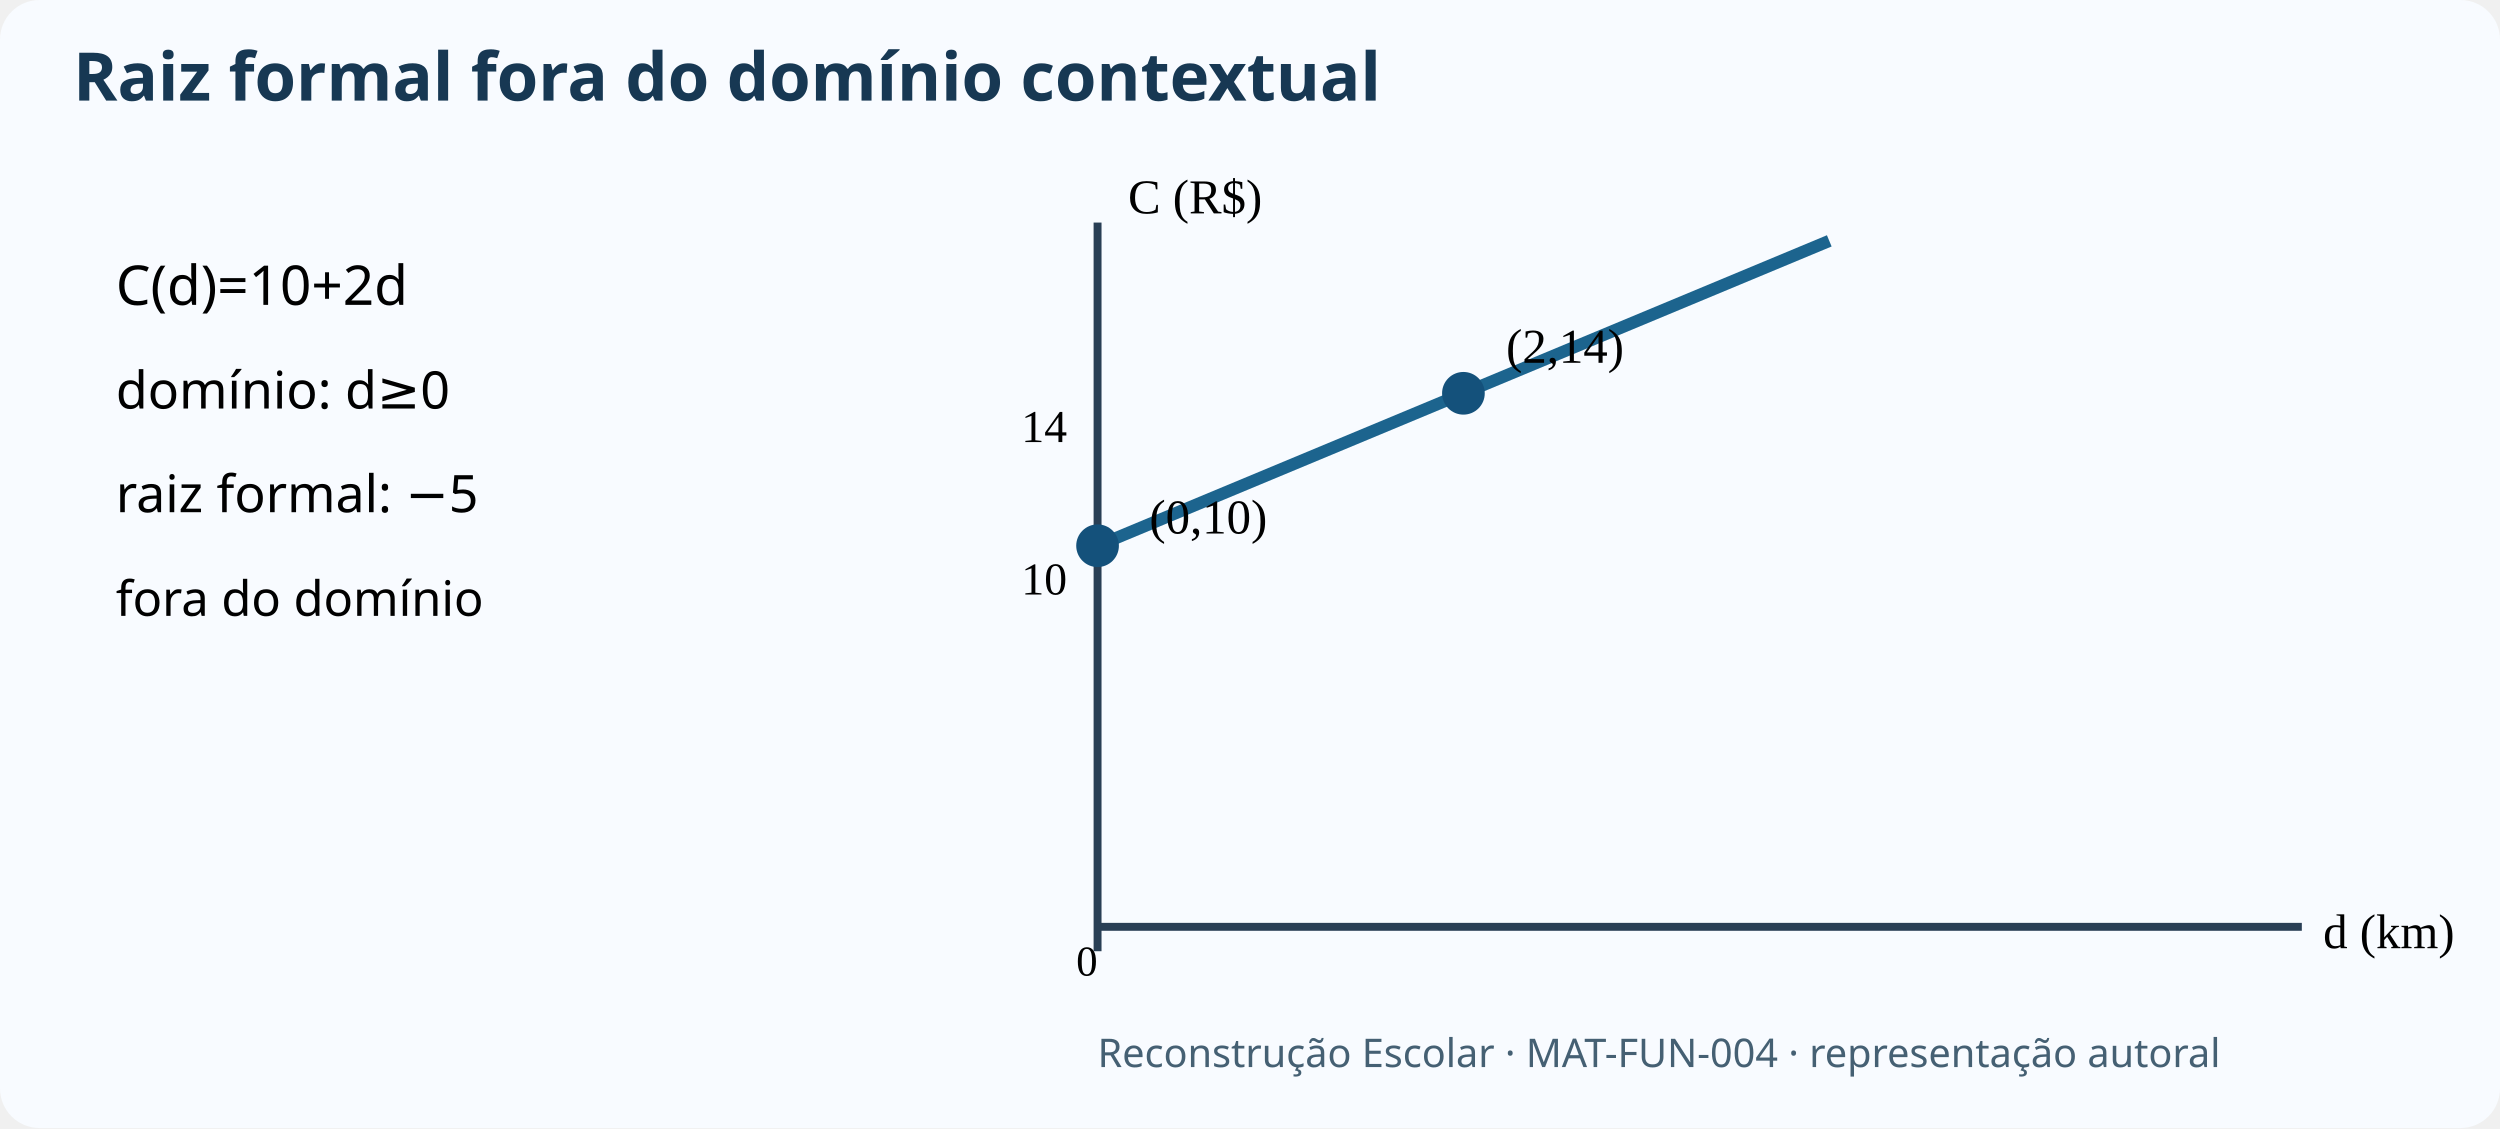
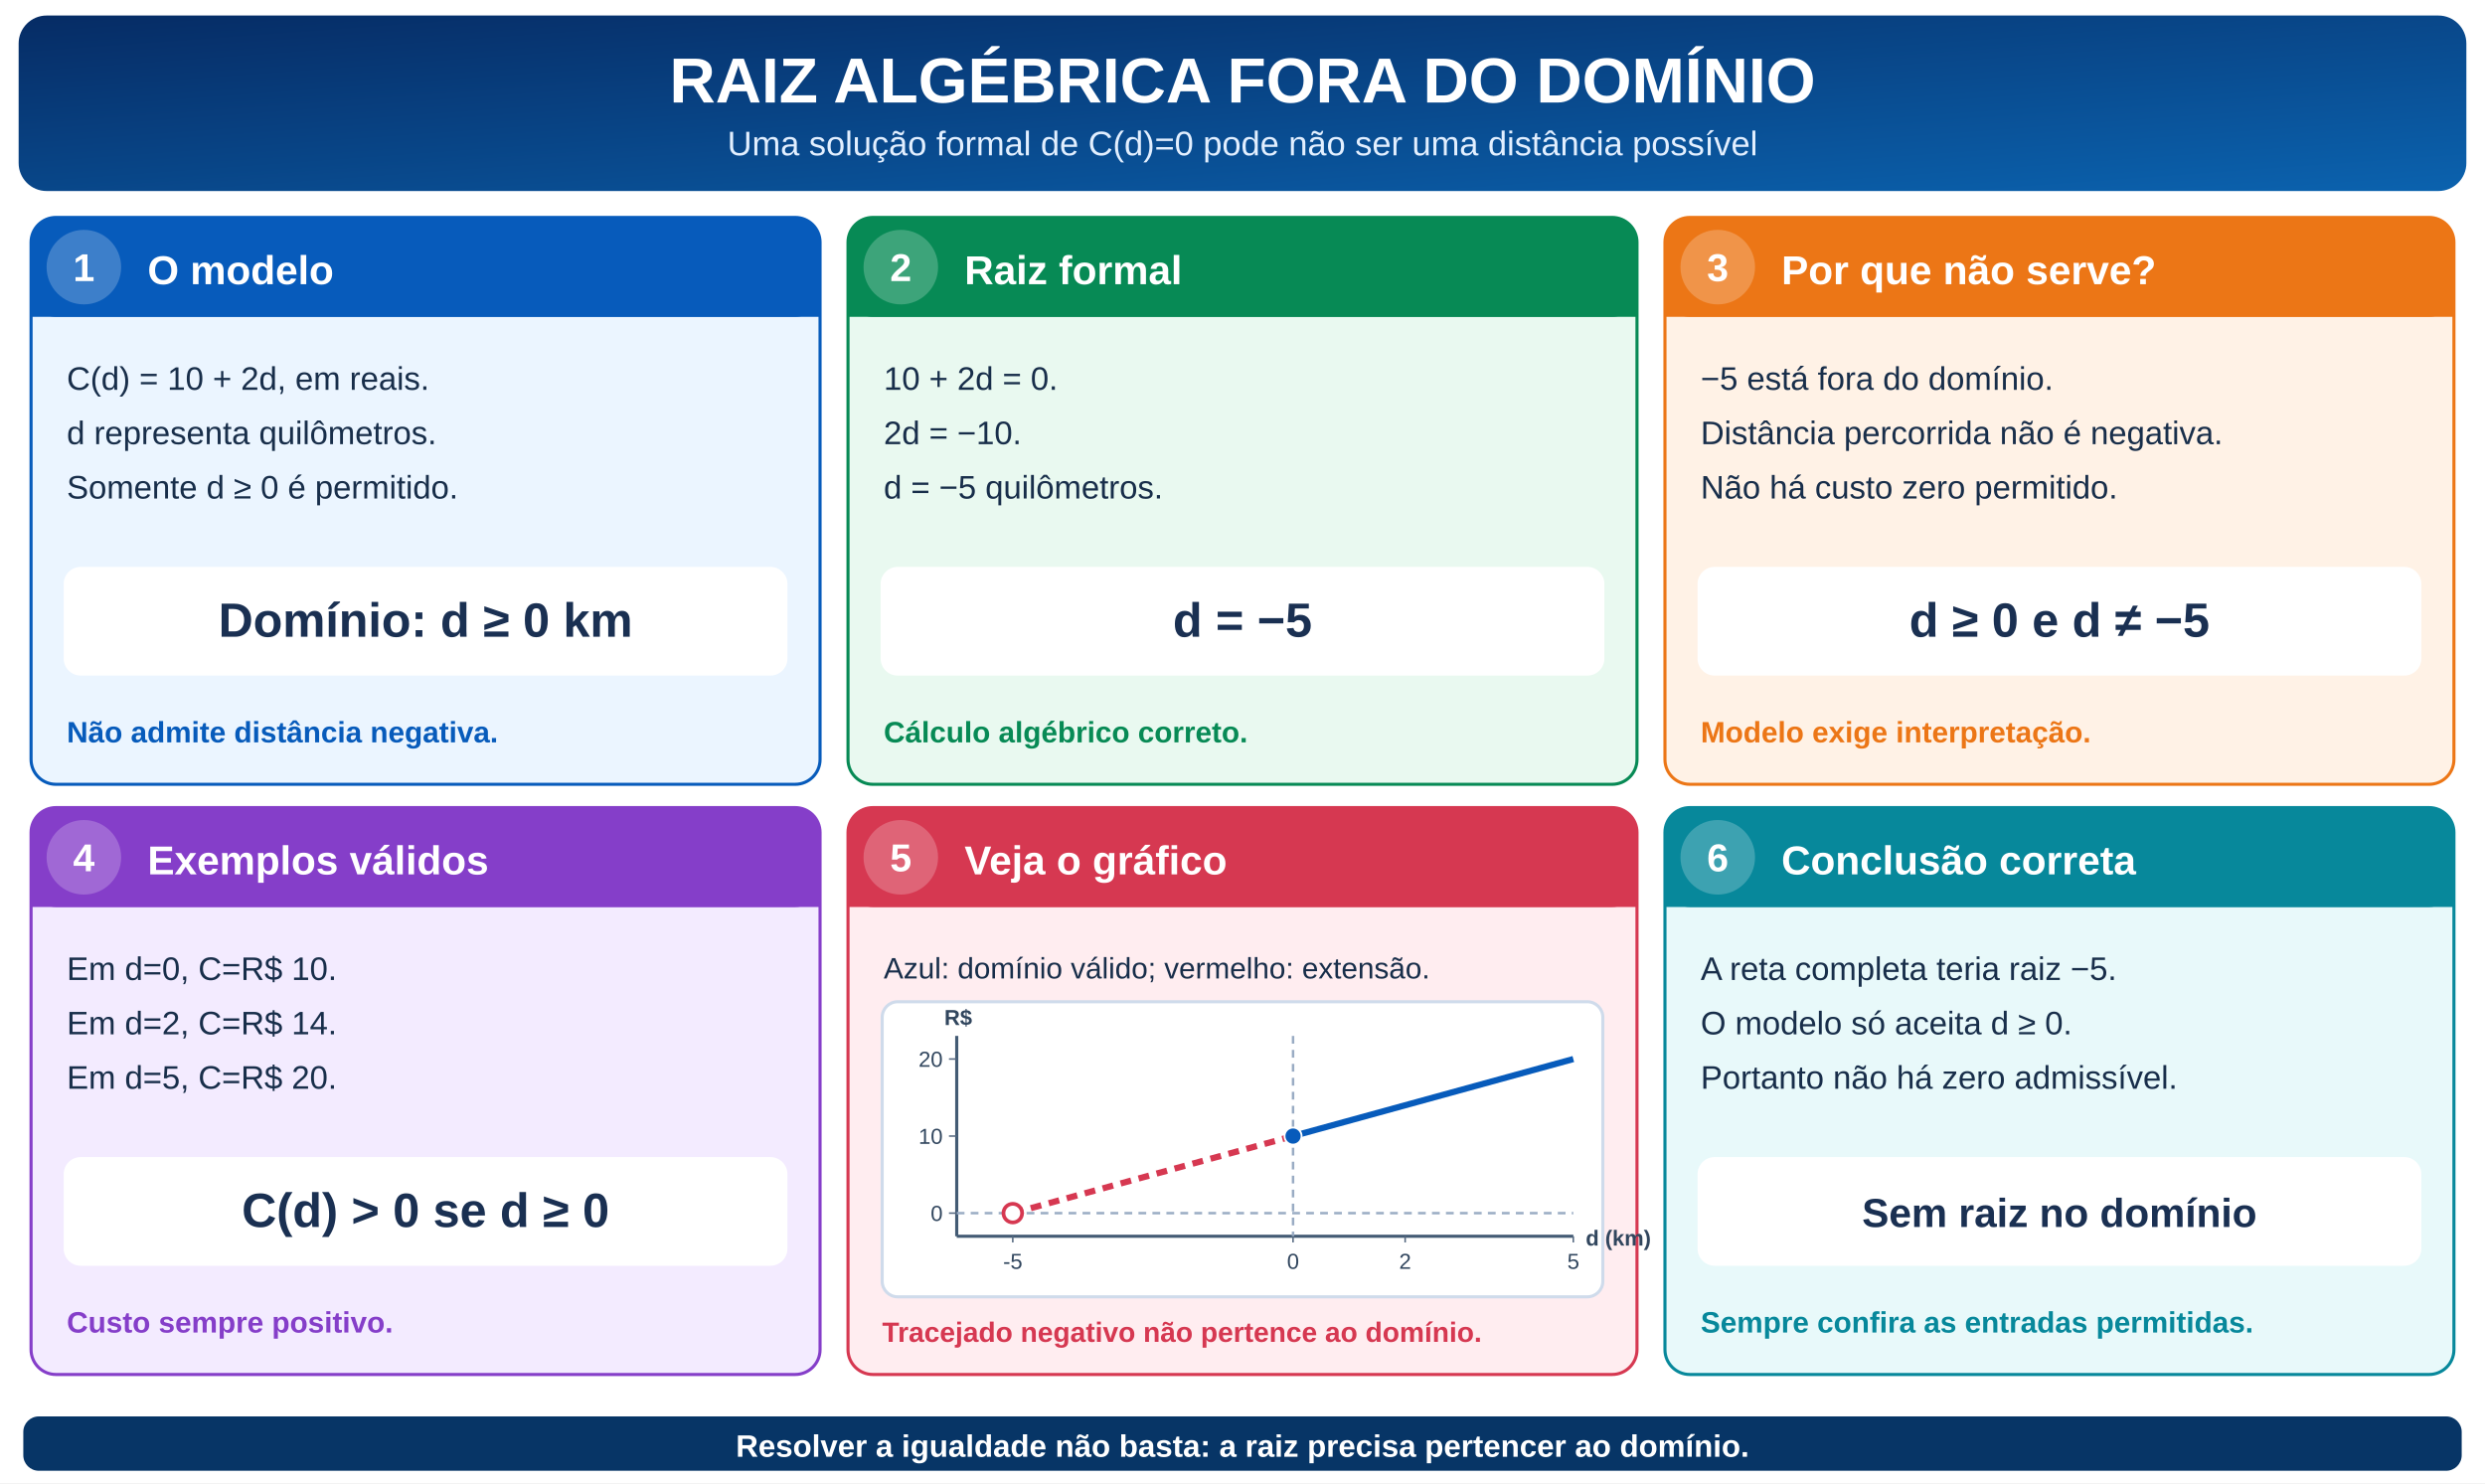
- <svg xmlns="http://www.w3.org/2000/svg" width="820" height="370" viewBox="0 0 820 370" role="img" aria-labelledby="title desc">
-   <rect width="820" height="370" rx="13" fill="#f8fbff" />
-   <text x="24" y="33" font-family="sans-serif" font-size="22" font-weight="bold" fill="#173853">Raiz formal fora do domínio contextual</text>
-   <text x="38" y="100" font-family="sans-serif" font-size="18">C(d)=10+2d</text>
-   <text x="38" y="134" font-family="sans-serif" font-size="17">domínio: d≥0</text>
-   <text x="38" y="168" font-family="sans-serif" font-size="17">raiz formal: −5</text>
-   <text x="38" y="202" font-family="sans-serif" font-size="16">fora do domínio</text>
-   <line x1="360" y1="304" x2="755" y2="304" stroke="#293f55" stroke-width="2.6" />
-   <line x1="360" y1="312" x2="360" y2="73" stroke="#293f55" stroke-width="2.6" />
-   <text x="762" y="311" font-size="16">d (km)</text>
-   <text x="370" y="70" font-size="16">C (R$)</text>
-   <text x="353" y="320" font-size="14">0</text>
-   <text x="350" y="195" text-anchor="end" font-size="15">10</text>
-   <text x="350" y="145" text-anchor="end" font-size="15">14</text>
-   <line x1="360" y1="179" x2="600" y2="79" stroke="#1c648e" stroke-width="4" />
-   <circle cx="360" cy="179" r="7" fill="#14517b" />
-   <circle cx="480" cy="129" r="7" fill="#14517b" />
-   <text x="377" y="175" font-size="16">(0,10)</text>
-   <text x="494" y="119" font-size="16">(2,14)</text>
-   <text x="360" y="350" fill="#456073" font-family="sans-serif" font-size="13">Reconstrução Escolar · MAT-FUN-004 · representação autoral</text>
+ <svg xmlns="http://www.w3.org/2000/svg" role="img" aria-labelledby="title desc" viewBox="0 0 1600 955">
+   <rect x="0" y="0" width="1600" height="955" rx="0" fill="#fff" />
+   <defs>
+     <linearGradient id="header" x1="0" y1="0" x2="1" y2="1">
+       <stop offset="0" stop-color="#062c65" />
+       <stop offset="1" stop-color="#0b62ae" />
+     </linearGradient>
+   </defs>
+   <rect x="12" y="10" width="1576" height="113" rx="18" fill="url(#header)" />
+   <text x="800" y="66" text-anchor="middle" font-family="Arial,DejaVu Sans,sans-serif" font-size="41" font-weight="700" fill="#fff">RAIZ ALGÉBRICA FORA DO DOMÍNIO</text>
+   <text x="800" y="100" text-anchor="middle" font-family="Arial,DejaVu Sans,sans-serif" font-size="22" font-weight="400" fill="#e2efff">Uma solução formal de C(d)=0 pode não ser uma distância possível</text>
+   <rect x="20" y="140" width="508" height="365" rx="16" fill="#ebf5ff" stroke="#075bbb" stroke-width="2" />
+   <rect x="20" y="140" width="508" height="64" rx="16" fill="#075bbb" />
+   <rect x="20" y="186" width="508" height="18" rx="0" fill="#075bbb" />
+   <circle cx="54" cy="172" r="24" fill="#fff" opacity=".22" />
+   <text x="54" y="181" text-anchor="middle" font-family="Arial,DejaVu Sans,sans-serif" font-size="25" font-weight="700" fill="#fff">1</text>
+   <text x="95" y="183" text-anchor="start" font-family="Arial,DejaVu Sans,sans-serif" font-size="26" font-weight="700" fill="#fff">O modelo</text>
+   <text x="43" y="251" text-anchor="start" font-family="Arial,DejaVu Sans,sans-serif" font-size="21" font-weight="400" fill="#182e4a">C(d) = 10 + 2d, em reais.</text>
+   <text x="43" y="286" text-anchor="start" font-family="Arial,DejaVu Sans,sans-serif" font-size="21" font-weight="400" fill="#182e4a">d representa quilômetros.</text>
+   <text x="43" y="321" text-anchor="start" font-family="Arial,DejaVu Sans,sans-serif" font-size="21" font-weight="400" fill="#182e4a">Somente d ≥ 0 é permitido.</text>
+   <rect x="41" y="365" width="466" height="70" rx="11" fill="#fff" />
+   <text x="274" y="410" text-anchor="middle" font-family="Arial,DejaVu Sans,sans-serif" font-size="31" font-weight="700" fill="#1a3052">Domínio: d ≥ 0 km</text>
+   <text x="43" y="478" text-anchor="start" font-family="Arial,DejaVu Sans,sans-serif" font-size="19" font-weight="700" fill="#075bbb">Não admite distância negativa.</text>
+   <rect x="546" y="140" width="508" height="365" rx="16" fill="#e9f9f0" stroke="#078a55" stroke-width="2" />
+   <rect x="546" y="140" width="508" height="64" rx="16" fill="#078a55" />
+   <rect x="546" y="186" width="508" height="18" rx="0" fill="#078a55" />
+   <circle cx="580" cy="172" r="24" fill="#fff" opacity=".22" />
+   <text x="580" y="181" text-anchor="middle" font-family="Arial,DejaVu Sans,sans-serif" font-size="25" font-weight="700" fill="#fff">2</text>
+   <text x="621" y="183" text-anchor="start" font-family="Arial,DejaVu Sans,sans-serif" font-size="26" font-weight="700" fill="#fff">Raiz formal</text>
+   <text x="569" y="251" text-anchor="start" font-family="Arial,DejaVu Sans,sans-serif" font-size="21" font-weight="400" fill="#182e4a">10 + 2d = 0.</text>
+   <text x="569" y="286" text-anchor="start" font-family="Arial,DejaVu Sans,sans-serif" font-size="21" font-weight="400" fill="#182e4a">2d = −10.</text>
+   <text x="569" y="321" text-anchor="start" font-family="Arial,DejaVu Sans,sans-serif" font-size="21" font-weight="400" fill="#182e4a">d = −5 quilômetros.</text>
+   <rect x="567" y="365" width="466" height="70" rx="11" fill="#fff" />
+   <text x="800" y="410" text-anchor="middle" font-family="Arial,DejaVu Sans,sans-serif" font-size="31" font-weight="700" fill="#1a3052">d = −5</text>
+   <text x="569" y="478" text-anchor="start" font-family="Arial,DejaVu Sans,sans-serif" font-size="19" font-weight="700" fill="#078a55">Cálculo algébrico correto.</text>
+   <rect x="1072" y="140" width="508" height="365" rx="16" fill="#fff2e6" stroke="#ec7616" stroke-width="2" />
+   <rect x="1072" y="140" width="508" height="64" rx="16" fill="#ec7616" />
+   <rect x="1072" y="186" width="508" height="18" rx="0" fill="#ec7616" />
+   <circle cx="1106" cy="172" r="24" fill="#fff" opacity=".22" />
+   <text x="1106" y="181" text-anchor="middle" font-family="Arial,DejaVu Sans,sans-serif" font-size="25" font-weight="700" fill="#fff">3</text>
+   <text x="1147" y="183" text-anchor="start" font-family="Arial,DejaVu Sans,sans-serif" font-size="26" font-weight="700" fill="#fff">Por que não serve?</text>
+   <text x="1095" y="251" text-anchor="start" font-family="Arial,DejaVu Sans,sans-serif" font-size="21" font-weight="400" fill="#182e4a">−5 está fora do domínio.</text>
+   <text x="1095" y="286" text-anchor="start" font-family="Arial,DejaVu Sans,sans-serif" font-size="21" font-weight="400" fill="#182e4a">Distância percorrida não é negativa.</text>
+   <text x="1095" y="321" text-anchor="start" font-family="Arial,DejaVu Sans,sans-serif" font-size="21" font-weight="400" fill="#182e4a">Não há custo zero permitido.</text>
+   <rect x="1093" y="365" width="466" height="70" rx="11" fill="#fff" />
+   <text x="1326" y="410" text-anchor="middle" font-family="Arial,DejaVu Sans,sans-serif" font-size="31" font-weight="700" fill="#1a3052">d ≥ 0  e  d ≠ −5</text>
+   <text x="1095" y="478" text-anchor="start" font-family="Arial,DejaVu Sans,sans-serif" font-size="19" font-weight="700" fill="#ec7616">Modelo exige interpretação.</text>
+   <rect x="20" y="520" width="508" height="365" rx="16" fill="#f3ebff" stroke="#853ec9" stroke-width="2" />
+   <rect x="20" y="520" width="508" height="64" rx="16" fill="#853ec9" />
+   <rect x="20" y="566" width="508" height="18" rx="0" fill="#853ec9" />
+   <circle cx="54" cy="552" r="24" fill="#fff" opacity=".22" />
+   <text x="54" y="561" text-anchor="middle" font-family="Arial,DejaVu Sans,sans-serif" font-size="25" font-weight="700" fill="#fff">4</text>
+   <text x="95" y="563" text-anchor="start" font-family="Arial,DejaVu Sans,sans-serif" font-size="26" font-weight="700" fill="#fff">Exemplos válidos</text>
+   <text x="43" y="631" text-anchor="start" font-family="Arial,DejaVu Sans,sans-serif" font-size="21" font-weight="400" fill="#182e4a">Em d=0, C=R$ 10.</text>
+   <text x="43" y="666" text-anchor="start" font-family="Arial,DejaVu Sans,sans-serif" font-size="21" font-weight="400" fill="#182e4a">Em d=2, C=R$ 14.</text>
+   <text x="43" y="701" text-anchor="start" font-family="Arial,DejaVu Sans,sans-serif" font-size="21" font-weight="400" fill="#182e4a">Em d=5, C=R$ 20.</text>
+   <rect x="41" y="745" width="466" height="70" rx="11" fill="#fff" />
+   <text x="274" y="790" text-anchor="middle" font-family="Arial,DejaVu Sans,sans-serif" font-size="31" font-weight="700" fill="#1a3052">C(d) &gt; 0 se d ≥ 0</text>
+   <text x="43" y="858" text-anchor="start" font-family="Arial,DejaVu Sans,sans-serif" font-size="19" font-weight="700" fill="#853ec9">Custo sempre positivo.</text>
+   <rect x="546" y="520" width="508" height="365" rx="16" fill="#ffedf0" stroke="#d63851" stroke-width="2" />
+   <rect x="546" y="520" width="508" height="64" rx="16" fill="#d63851" />
+   <rect x="546" y="566" width="508" height="18" rx="0" fill="#d63851" />
+   <circle cx="580" cy="552" r="24" fill="#fff" opacity=".22" />
+   <text x="580" y="561" text-anchor="middle" font-family="Arial,DejaVu Sans,sans-serif" font-size="25" font-weight="700" fill="#fff">5</text>
+   <text x="621" y="563" text-anchor="start" font-family="Arial,DejaVu Sans,sans-serif" font-size="26" font-weight="700" fill="#fff">Veja o gráfico</text>
+   <text x="569" y="630" text-anchor="start" font-family="Arial,DejaVu Sans,sans-serif" font-size="19" font-weight="400" fill="#182e4a">Azul: domínio válido; vermelho: extensão.</text>
+   <rect x="568" y="645" width="464" height="190" rx="10" fill="#fff" stroke="#cfdbeb" stroke-width="2" />
+   <line x1="616" y1="667" x2="616" y2="796" stroke="#435b74" stroke-width="2" />
+   <line x1="616" y1="796" x2="1013" y2="796" stroke="#435b74" stroke-width="2" />
+   <line x1="616" y1="781.115" x2="1013" y2="781.115" stroke="#9aacc4" stroke-width="1.6" stroke-dasharray="5 4" />
+   <line x1="832.545" y1="667" x2="832.545" y2="796" stroke="#9aacc4" stroke-width="1.6" stroke-dasharray="5 4" />
+   <line x1="652.091" y1="796" x2="652.091" y2="800" stroke="#566981" stroke-width="1" />
+   <text x="652.091" y="817" text-anchor="middle" font-family="Arial,DejaVu Sans,sans-serif" font-size="14" font-weight="400" fill="#31465e">-5</text>
+   <line x1="832.545" y1="796" x2="832.545" y2="800" stroke="#566981" stroke-width="1" />
+   <text x="832.545" y="817" text-anchor="middle" font-family="Arial,DejaVu Sans,sans-serif" font-size="14" font-weight="400" fill="#31465e">0</text>
+   <line x1="904.727" y1="796" x2="904.727" y2="800" stroke="#566981" stroke-width="1" />
+   <text x="904.727" y="817" text-anchor="middle" font-family="Arial,DejaVu Sans,sans-serif" font-size="14" font-weight="400" fill="#31465e">2</text>
+   <line x1="1013" y1="796" x2="1013" y2="800" stroke="#566981" stroke-width="1" />
+   <text x="1013" y="817" text-anchor="middle" font-family="Arial,DejaVu Sans,sans-serif" font-size="14" font-weight="400" fill="#31465e">5</text>
+   <line x1="611" y1="781.115" x2="616" y2="781.115" stroke="#566981" stroke-width="1" />
+   <text x="607" y="786.115" text-anchor="end" font-family="Arial,DejaVu Sans,sans-serif" font-size="14" font-weight="400" fill="#31465e">0</text>
+   <line x1="611" y1="731.5" x2="616" y2="731.5" stroke="#566981" stroke-width="1" />
+   <text x="607" y="736.5" text-anchor="end" font-family="Arial,DejaVu Sans,sans-serif" font-size="14" font-weight="400" fill="#31465e">10</text>
+   <line x1="611" y1="681.885" x2="616" y2="681.885" stroke="#566981" stroke-width="1" />
+   <text x="607" y="686.885" text-anchor="end" font-family="Arial,DejaVu Sans,sans-serif" font-size="14" font-weight="400" fill="#31465e">20</text>
+   <text x="1021" y="802" text-anchor="start" font-family="Arial,DejaVu Sans,sans-serif" font-size="14" font-weight="700" fill="#31465e">d (km)</text>
+   <text x="608" y="660" text-anchor="start" font-family="Arial,DejaVu Sans,sans-serif" font-size="14" font-weight="700" fill="#31465e">R$</text>
+   <polyline points="652.1,781.1 832.5,731.5" fill="none" stroke="#d63851" stroke-width="4" stroke-dasharray="7 5" />
+   <circle cx="652.091" cy="781.115" r="6" fill="#fff" stroke="#d63851" stroke-width="2.4" />
+   <polyline points="832.5,731.5 1013.0,681.9" fill="none" stroke="#075bbb" stroke-width="4" />
+   <circle cx="832.545" cy="731.5" r="5.5" fill="#075bbb" stroke="#fff" stroke-width="1.2" />
+   <text x="568" y="864" text-anchor="start" font-family="Arial,DejaVu Sans,sans-serif" font-size="18" font-weight="700" fill="#d63851">Tracejado negativo não pertence ao domínio.</text>
+   <rect x="1072" y="520" width="508" height="365" rx="16" fill="#e8f9fa" stroke="#07889b" stroke-width="2" />
+   <rect x="1072" y="520" width="508" height="64" rx="16" fill="#07889b" />
+   <rect x="1072" y="566" width="508" height="18" rx="0" fill="#07889b" />
+   <circle cx="1106" cy="552" r="24" fill="#fff" opacity=".22" />
+   <text x="1106" y="561" text-anchor="middle" font-family="Arial,DejaVu Sans,sans-serif" font-size="25" font-weight="700" fill="#fff">6</text>
+   <text x="1147" y="563" text-anchor="start" font-family="Arial,DejaVu Sans,sans-serif" font-size="26" font-weight="700" fill="#fff">Conclusão correta</text>
+   <text x="1095" y="631" text-anchor="start" font-family="Arial,DejaVu Sans,sans-serif" font-size="21" font-weight="400" fill="#182e4a">A reta completa teria raiz −5.</text>
+   <text x="1095" y="666" text-anchor="start" font-family="Arial,DejaVu Sans,sans-serif" font-size="21" font-weight="400" fill="#182e4a">O modelo só aceita d ≥ 0.</text>
+   <text x="1095" y="701" text-anchor="start" font-family="Arial,DejaVu Sans,sans-serif" font-size="21" font-weight="400" fill="#182e4a">Portanto não há zero admissível.</text>
+   <rect x="1093" y="745" width="466" height="70" rx="11" fill="#fff" />
+   <text x="1326" y="790" text-anchor="middle" font-family="Arial,DejaVu Sans,sans-serif" font-size="26" font-weight="700" fill="#1a3052">Sem raiz no domínio</text>
+   <text x="1095" y="858" text-anchor="start" font-family="Arial,DejaVu Sans,sans-serif" font-size="19" font-weight="700" fill="#07889b">Sempre confira as entradas permitidas.</text>
+   <rect x="15" y="912" width="1570" height="35" rx="10" fill="#073566" />
+   <text x="800" y="938" text-anchor="middle" font-family="Arial,DejaVu Sans,sans-serif" font-size="20" font-weight="700" fill="#fff">Resolver a igualdade não basta: a raiz precisa pertencer ao domínio.</text>
</svg>
